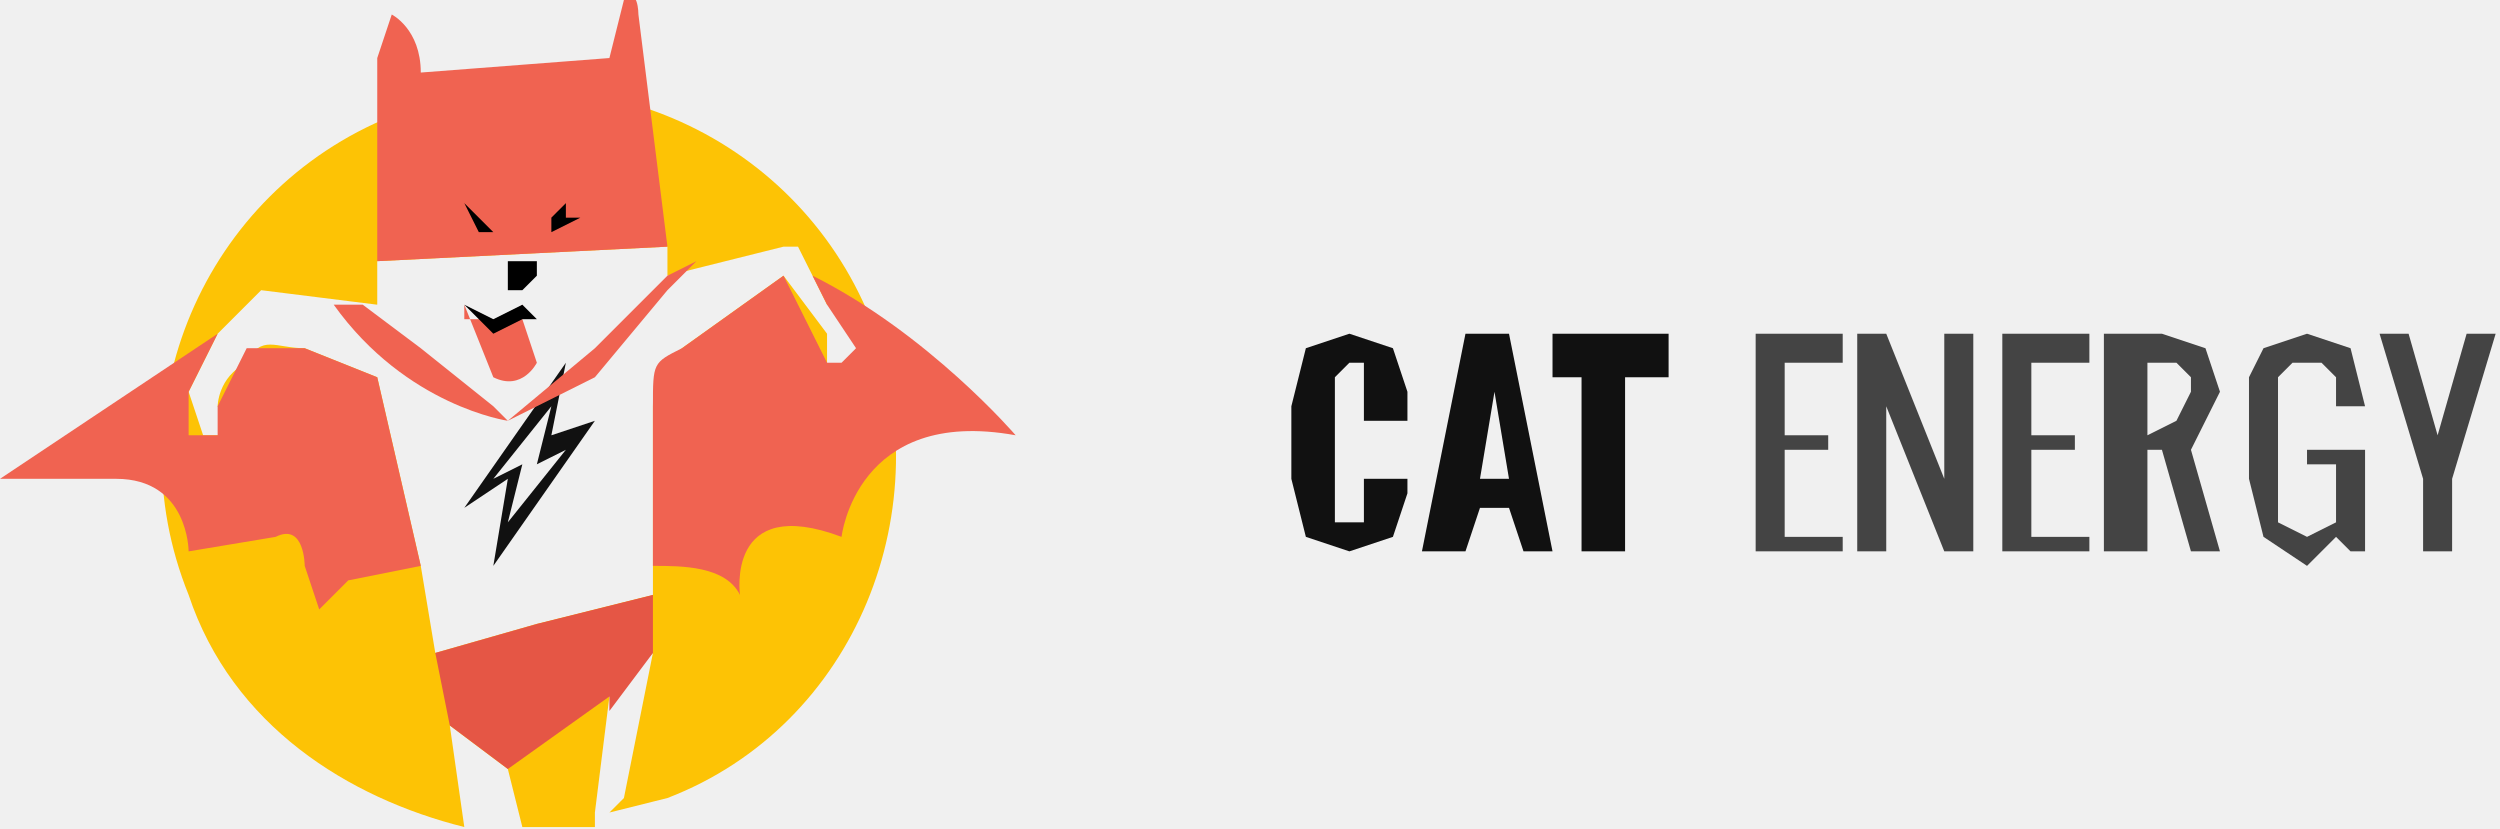
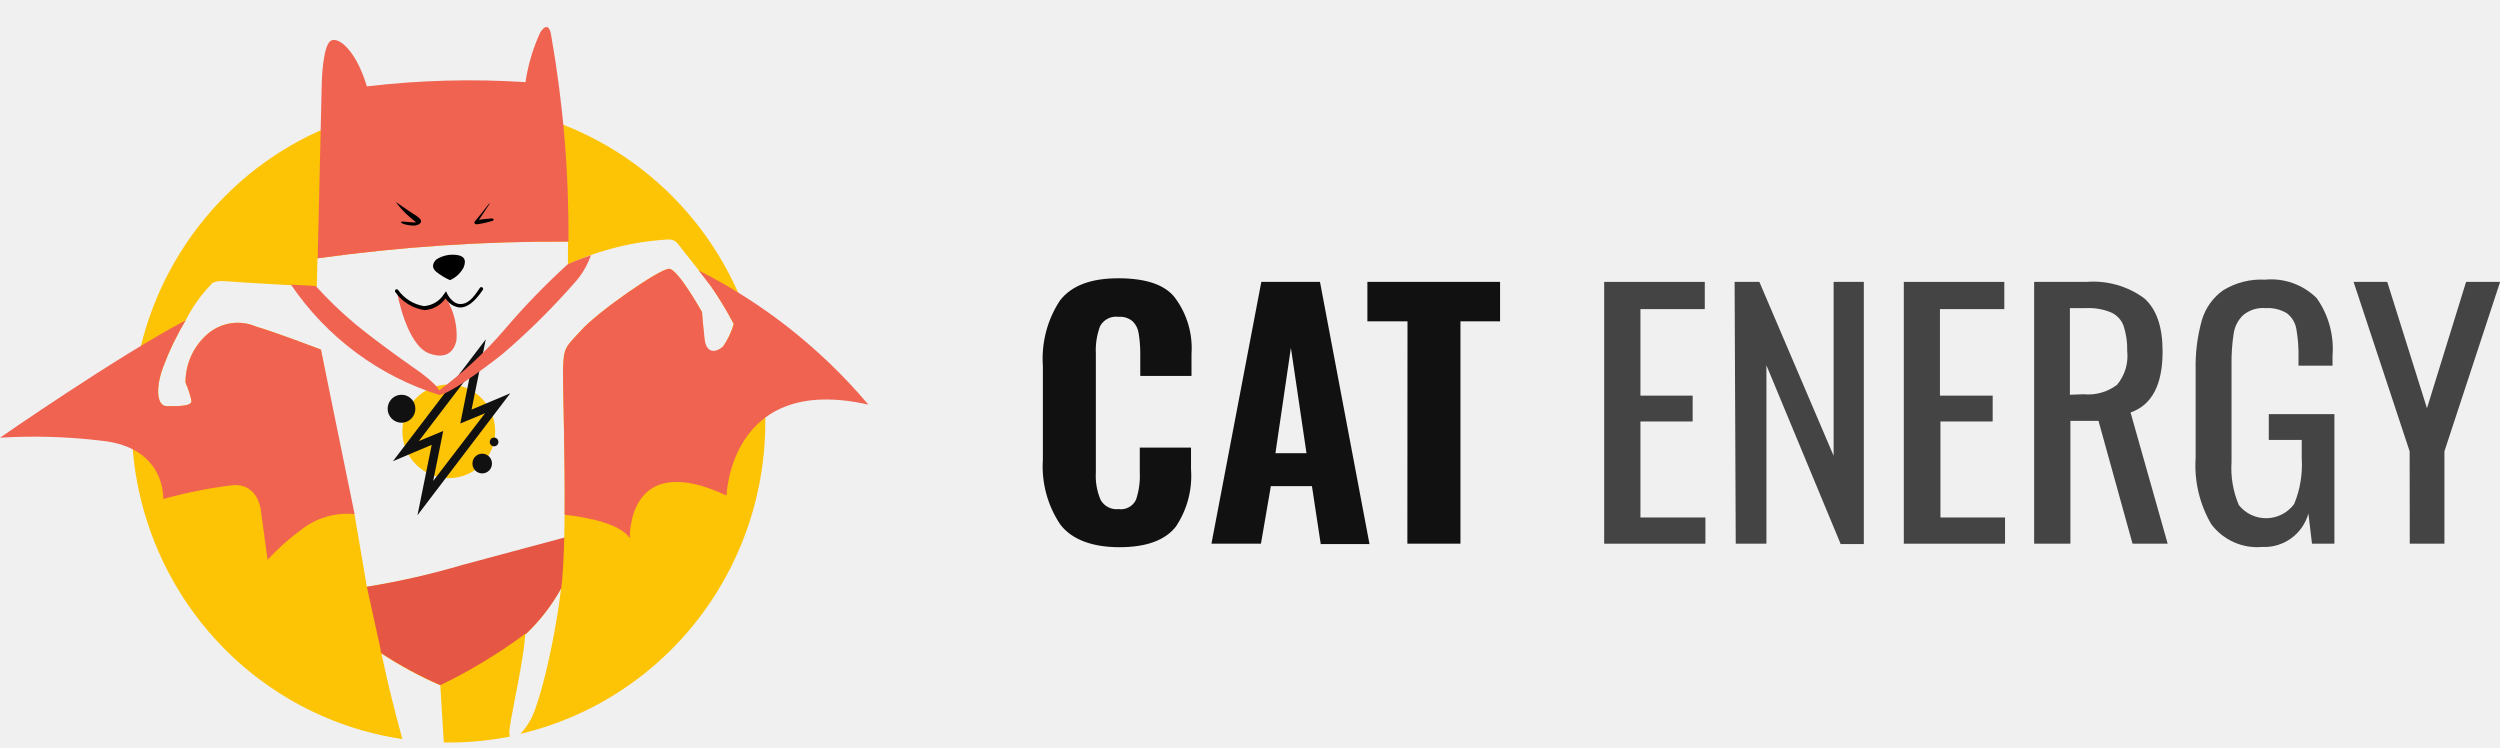
- <svg xmlns="http://www.w3.org/2000/svg" version="1.1" id="Layer_2" x="0" y="0" viewBox="0 0 172.3 57.1" xml:space="preserve">
-   <style>.st1{fill:#f06351}.st3{fill:#111}.st4{fill:#444}</style>
-   <path d="M60 22a25 25 0 10-47 19c3 9 11 14 19 16l-1-7 4 3 1 4h5v-1l1-8 3-3-2 10-1 1 4-1c13-5 19-20 14-33zm-2 4l-1-1v-2l-3-4-7 5c-1 1-2 1-2 4v13l-8 2-7 2-1-6-3-13-5-2c-2 0-3-1-4 1-2 1-2 3-2 3l1 2h-2l-1-3 2-4 2-2 1-1 8 1v-3l20-1v2l8-2h1l2 4c1 0 2 1 2 3l-1 2z" fill="#fdc305" />
-   <path class="st1" d="M56 19l1 2 2 3-1 1h-1l-1-2-2-4-7 5c-2 1-2 1-2 4v11c2 0 5 0 6 2 0 0-1-7 7-4 0 0 1-9 12-7 0 0-6-7-14-11zM46 17L44 1s0-2-1-1l-1 4-13 1c0-3-2-4-2-4l-1 3v14l20-1z" />
-   <path d="M45 45v-4l-8 2-7 2 1 5 4 3 7-5v1l3-4z" fill="#e55645" />
-   <path d="M32 14l1 1 1 1h-2 1l-1-2zM39 14l-1 1v1l2-1c1-1 0 0 0 0h-1v-1zM36 20l1-1v-1h-2v2h1z" />
-   <path class="st1" d="M36 21l-1 1h-1-1-1v-1l2 5c2 1 3-1 3-1l-1-3v-1z" />
-   <path d="M34 23l-2-2 2 1 2-1 1 1 2-1-2 1h-1l-2 1z" />
-   <path class="st3" d="M41 29l-3 1 1-5-7 10 3-2-1 6 7-10zm-7 4l4-5-1 4 2-1-4 5 1-4-2 1z" />
-   <path class="st1" d="M46 19l-5 5-6 5-1-1-5-4-4-3h-2c5 7 12 8 12 8l6-3 5-6 2-2-2 1zM26 26l-5-2h-4l-2 4v2h-2v-3l2-4L0 33h8c5 0 5 5 5 5l6-1c2-1 2 2 2 2l1 3 2-2 5-1-3-13z" />
-   <path class="st3" d="M90 37l-1-4v-5l1-4 3-1 3 1 1 3v2h-3v-2-1-1h-1l-1 1v10h2v-3h3v1l-1 3-3 1-3-1zM101 23h3l3 15h-2l-1-3h-2l-1 3h-3l3-15zm3 10l-1-6-1 6h2zM110 26h-3v-3h8v3h-3v12h-3V26z" />
-   <path class="st4" d="M121 23h6v2h-4v5h3v1h-3v6h4v1h-6V23zM128 23h2l4 10V23h2v15h-2l-4-10v10h-2V23zM138 23h6v2h-4v5h3v1h-3v6h4v1h-6V23zM146 23h3l3 1 1 3-2 4 2 7h-2l-2-7h-1v7h-3V23zm2 7l2-1 1-2v-1l-1-1h-2v5zM156 37l-1-4v-5-2l1-2 3-1 3 1 1 4h-2v-2l-1-1h-2l-1 1v10l2 1 2-1v-4h-2v-1h4v7h-1l-1-1-2 2-3-2zM167 33l-3-10h2l2 7 2-7h2l-3 10v5h-2v-5z" />
+ <svg xmlns="http://www.w3.org/2000/svg" width="174" height="52" viewBox="0 0 174 52" fill="none">
+   <g clip-path="url(#clip0)">
+     <path d="M51.582 20.854C50.097 17.265 47.705 14.131 44.646 11.765C41.586 9.399 37.965 7.883 34.143 7.368C30.321 6.853 26.433 7.357 22.865 8.831C19.297 10.304 16.174 12.695 13.807 15.765C11.44 18.835 9.912 22.478 9.376 26.329C8.84 30.18 9.313 34.106 10.75 37.715C12.186 41.324 14.535 44.491 17.562 46.899C20.59 49.307 24.19 50.873 28.005 51.44C27.505 49.624 26.997 47.617 26.549 45.488C27.852 46.34 29.224 47.082 30.649 47.703C30.649 47.703 30.753 49.58 30.89 51.675C32.431 51.701 33.97 51.564 35.482 51.266C35.443 51.048 35.443 50.824 35.482 50.606C35.732 48.981 36.421 46.053 36.559 44.167C37.552 43.23 38.395 42.142 39.057 40.943L39.005 41.326C38.531 45.027 37.541 48.981 36.938 50.076C36.742 50.438 36.502 50.774 36.223 51.075C39.341 50.337 42.263 48.924 44.785 46.934C47.308 44.943 49.372 42.423 50.833 39.548C52.294 36.673 53.118 33.512 53.247 30.284C53.377 27.056 52.808 23.838 51.582 20.854ZM50.316 24.147C49.937 24.521 49.153 24.773 49.023 23.643C48.894 22.514 48.86 21.723 48.86 21.723C48.86 21.723 47.197 18.742 46.577 18.708C45.957 18.673 41.555 21.723 40.392 23.052C39.384 24.173 39.186 24.095 39.186 26.067C39.186 27.553 39.376 33.167 39.272 37.459L32.251 39.345C30.045 39.983 27.801 40.483 25.532 40.839L24.671 35.773H24.55L22.336 24.33C22.336 24.33 19.054 23.078 17.848 22.74C17.282 22.49 16.657 22.408 16.046 22.505C15.436 22.602 14.865 22.874 14.403 23.287C13.931 23.704 13.553 24.218 13.296 24.796C13.039 25.373 12.908 25.999 12.912 26.632C13.095 27.036 13.233 27.459 13.326 27.892C13.369 28.309 12.292 28.266 11.603 28.266C10.914 28.266 10.81 27.015 11.353 25.546C11.777 24.417 12.301 23.329 12.921 22.296C13.387 21.374 13.988 20.527 14.704 19.785C14.704 19.785 14.825 19.49 15.781 19.577C16.737 19.664 22.052 19.95 22.052 19.95L22.095 17.978C27.872 17.173 33.699 16.784 39.531 16.814C39.531 17.344 39.531 17.874 39.531 18.404C41.739 17.387 44.118 16.797 46.542 16.666C46.672 16.663 46.801 16.692 46.917 16.751C47.032 16.81 47.132 16.897 47.206 17.005C47.499 17.378 49.282 19.611 49.489 19.933C50.068 20.768 50.594 21.638 51.065 22.54C50.904 23.11 50.651 23.651 50.316 24.139V24.147Z" fill="#FDC305" />
+     <path d="M48.636 18.829C49.041 19.351 49.394 19.811 49.498 19.95C50.077 20.785 50.603 21.656 51.074 22.557C50.91 23.109 50.66 23.631 50.333 24.104C49.954 24.477 49.17 24.729 49.041 23.6C48.912 22.47 48.86 21.723 48.86 21.723C48.86 21.723 47.198 18.742 46.578 18.708C45.957 18.673 41.555 21.723 40.392 23.052C39.385 24.173 39.186 24.095 39.186 26.067C39.186 27.371 39.333 31.846 39.298 35.825C40.858 35.999 43.149 36.434 43.838 37.459C43.838 37.459 43.588 31.22 50.566 34.487C50.566 34.487 50.807 25.981 60.438 28.162C57.164 24.284 53.151 21.111 48.636 18.829Z" fill="#F06351" />
+     <path d="M39.565 16.814C39.6 11.999 39.197 7.191 38.359 2.45C38.359 2.45 38.23 1.321 37.61 2.242C37.098 3.343 36.75 4.514 36.576 5.717C32.894 5.479 29.198 5.578 25.533 6.013C24.826 3.623 23.62 2.537 23.043 2.824C22.466 3.111 22.397 5.674 22.397 5.674L22.113 17.978C27.896 17.172 33.728 16.783 39.565 16.814Z" fill="#F06351" />
+     <path d="M39.065 40.943C39.177 40.014 39.237 38.78 39.272 37.416L32.252 39.301C30.046 39.955 27.802 40.468 25.533 40.839L26.489 45.184C26.489 45.279 26.489 45.375 26.549 45.47C27.852 46.323 29.224 47.064 30.649 47.686C32.733 46.681 34.717 45.48 36.576 44.097V44.15C37.565 43.217 38.404 42.135 39.065 40.943Z" fill="#E55645" />
+     <path d="M27.566 14.094C27.523 14.007 28.427 14.685 28.78 14.893C29.133 15.102 29.306 15.258 29.306 15.406C29.306 15.554 29.082 15.701 28.772 15.701C28.462 15.701 27.979 15.597 27.91 15.475C27.841 15.354 28.427 15.475 28.72 15.475H28.97C28.439 15.084 27.967 14.619 27.566 14.094Z" fill="black" />
+     <path d="M34.026 14.189C34.026 14.189 33.165 15.302 33.087 15.354C33.01 15.406 32.941 15.649 33.251 15.606C33.607 15.552 33.959 15.471 34.302 15.362C34.397 15.31 34.362 15.189 34.199 15.206C34.035 15.223 33.613 15.249 33.337 15.302L34.069 14.198C34.069 14.198 34.095 14.094 34.026 14.189Z" fill="black" />
+     <path d="M31.322 19.498C31.721 19.321 32.051 19.016 32.26 18.63C32.502 18.056 32.26 17.839 31.881 17.761C31.36 17.665 30.822 17.77 30.374 18.056C30.038 18.378 30.081 18.69 30.374 18.925C30.665 19.155 30.983 19.348 31.322 19.498Z" fill="black" />
+     <path d="M31.011 20.593C30.912 20.79 30.778 20.967 30.615 21.115C30.37 21.314 30.068 21.429 29.754 21.445C29.279 21.492 28.805 21.355 28.427 21.062C28.253 20.96 28.099 20.828 27.971 20.672C27.884 20.577 27.779 20.503 27.66 20.454C27.66 20.454 28.306 24.026 29.874 24.599C31.442 25.172 31.735 23.939 31.778 23.608C31.83 22.62 31.584 21.638 31.072 20.793C31.072 20.532 31.054 20.706 31.011 20.593Z" fill="#F06351" />
+     <path d="M29.547 21.584C29.144 21.525 28.757 21.385 28.409 21.172C28.061 20.958 27.759 20.676 27.523 20.341C27.502 20.317 27.49 20.287 27.49 20.254C27.49 20.222 27.502 20.192 27.523 20.168C27.534 20.156 27.547 20.147 27.562 20.14C27.577 20.134 27.593 20.131 27.609 20.131C27.625 20.131 27.641 20.134 27.655 20.14C27.67 20.147 27.684 20.156 27.695 20.168C27.908 20.469 28.178 20.725 28.491 20.921C28.802 21.116 29.15 21.247 29.512 21.306C29.799 21.284 30.077 21.194 30.323 21.043C30.568 20.892 30.775 20.684 30.925 20.437L31.046 20.272L31.132 20.463C31.132 20.463 31.459 21.123 31.993 21.158C32.527 21.193 32.906 20.793 33.397 20.037C33.416 20.01 33.444 19.99 33.476 19.984C33.509 19.977 33.542 19.984 33.57 20.003C33.597 20.021 33.616 20.05 33.623 20.082C33.629 20.115 33.622 20.149 33.604 20.176C33.03 21.028 32.487 21.436 31.976 21.401C31.779 21.375 31.589 21.304 31.422 21.195C31.255 21.085 31.115 20.939 31.011 20.767C30.843 21.005 30.624 21.201 30.37 21.342C30.117 21.484 29.836 21.566 29.547 21.584Z" fill="black" />
+     <path d="M31.235 33.279C33.019 33.279 34.465 31.821 34.465 30.021C34.465 28.221 33.019 26.763 31.235 26.763C29.451 26.763 28.005 28.221 28.005 30.021C28.005 31.821 29.451 33.279 31.235 33.279Z" fill="#FDC305" />
+     <path d="M35.516 27.371L32.82 28.509L33.811 23.617L27.35 32.098L30.047 30.959L29.056 35.86L35.516 27.371ZM29.151 30.699L32.734 25.998L32.036 29.474L33.759 28.761L30.15 33.471L30.848 29.995L29.151 30.699Z" fill="#111111" />
+     <path d="M27.945 29.422C28.477 29.422 28.91 28.986 28.91 28.448C28.91 27.911 28.477 27.475 27.945 27.475C27.412 27.475 26.98 27.911 26.98 28.448C26.98 28.986 27.412 29.422 27.945 29.422Z" fill="#111111" />
+     <path d="M33.561 32.949C33.937 32.949 34.242 32.642 34.242 32.263C34.242 31.884 33.937 31.576 33.561 31.576C33.185 31.576 32.881 31.884 32.881 32.263C32.881 32.642 33.185 32.949 33.561 32.949Z" fill="#111111" />
+     <path d="M34.388 31.064C34.555 31.064 34.69 30.928 34.69 30.76C34.69 30.592 34.555 30.456 34.388 30.456C34.222 30.456 34.087 30.592 34.087 30.76C34.087 30.928 34.222 31.064 34.388 31.064Z" fill="#111111" />
+     <path d="M39.522 18.386C37.967 19.8 36.503 21.312 35.138 22.913C33.778 24.503 32.243 25.931 30.564 27.171C30.374 26.71 29.159 25.85 29.159 25.85C29.159 25.85 26.454 23.982 24.68 22.514C23.721 21.708 22.817 20.837 21.975 19.907L20.252 19.811C22.739 23.476 26.383 26.183 30.589 27.492C31.33 27.371 33.415 25.868 34.974 24.642C36.819 23.06 38.546 21.344 40.143 19.507C40.572 18.993 40.904 18.404 41.125 17.769C40.143 18.099 39.522 18.386 39.522 18.386Z" fill="#F06351" />
+     <path d="M22.337 24.33C22.337 24.33 19.055 23.078 17.849 22.74C17.282 22.49 16.657 22.408 16.047 22.505C15.436 22.602 14.866 22.874 14.403 23.287C13.931 23.704 13.554 24.218 13.296 24.796C13.039 25.373 12.908 25.999 12.913 26.632C13.095 27.036 13.233 27.459 13.326 27.892C13.369 28.309 12.293 28.266 11.603 28.266C10.914 28.266 10.811 27.015 11.354 25.546C11.777 24.417 12.302 23.329 12.921 22.296C8.227 24.764 0 30.464 0 30.464C2.353 30.321 4.714 30.391 7.055 30.673C11.578 31.133 11.362 34.731 11.362 34.731C12.953 34.288 14.574 33.966 16.212 33.766C18.038 33.645 18.168 35.608 18.168 35.608L18.624 38.962C19.317 38.206 20.082 37.519 20.907 36.912C21.97 36.053 23.324 35.648 24.68 35.782L22.337 24.33Z" fill="#F06351" />
+     <path d="M73.79 36.495C72.903 35.168 72.478 33.581 72.584 31.985V25.468C72.472 23.86 72.89 22.259 73.773 20.915C74.571 19.878 75.935 19.362 77.864 19.368C79.794 19.374 81.1 19.829 81.784 20.732C82.617 21.852 83.023 23.237 82.929 24.634V26.163H79.363V24.503C79.358 24.067 79.321 23.631 79.251 23.2C79.208 22.888 79.066 22.599 78.846 22.375C78.711 22.257 78.553 22.168 78.383 22.113C78.213 22.058 78.034 22.038 77.856 22.053C77.6 22.015 77.339 22.056 77.108 22.173C76.876 22.29 76.686 22.475 76.564 22.705C76.337 23.315 76.237 23.966 76.271 24.616V32.889C76.231 33.544 76.347 34.199 76.607 34.8C76.731 35.017 76.915 35.193 77.137 35.305C77.359 35.418 77.609 35.463 77.856 35.434C78.098 35.469 78.345 35.425 78.562 35.31C78.778 35.195 78.953 35.013 79.062 34.791C79.27 34.18 79.361 33.534 79.329 32.889V31.151H82.895V32.654C83 34.072 82.626 35.483 81.835 36.66C81.077 37.615 79.768 38.085 77.907 38.085C76.047 38.085 74.591 37.563 73.79 36.495Z" fill="#111111" />
+     <path d="M87.788 19.62H91.871L95.317 37.867H91.923L91.311 33.836H88.451L87.762 37.841H84.317L87.788 19.62ZM90.932 31.542L89.847 24.208L88.77 31.542H90.932Z" fill="#111111" />
+     <path d="M97.962 22.366H95.171V19.62H104.405V22.366H101.648V37.841H97.953L97.962 22.366Z" fill="#111111" />
+     <path d="M111.65 19.62H118.653V21.514H114.174V27.536H117.809V29.335H114.174V36.017H118.696V37.841H111.65V19.62Z" fill="#444444" />
+     <path d="M120.729 19.62H122.452L127.62 31.724V19.62H129.722V37.867H128.111L122.943 25.424V37.841H120.807L120.729 19.62Z" fill="#444444" />
+     <path d="M132.505 19.62H139.499V21.514H135.02V27.536H138.69V29.335H135.055V36.017H139.551V37.841H132.505V19.62Z" fill="#444444" />
+     <path d="M141.576 19.62H145.211C146.643 19.504 148.07 19.907 149.234 20.758C150.095 21.514 150.517 22.748 150.517 24.46C150.517 26.777 149.773 28.194 148.286 28.709L150.87 37.841H148.424L146.055 29.291H144.1V37.841H141.576V19.62ZM145.021 27.44C145.851 27.521 146.681 27.286 147.347 26.78C147.618 26.457 147.82 26.081 147.942 25.676C148.063 25.271 148.101 24.846 148.053 24.425C148.071 23.836 147.986 23.248 147.804 22.687C147.73 22.481 147.615 22.291 147.467 22.13C147.319 21.969 147.141 21.839 146.942 21.749C146.383 21.518 145.78 21.414 145.176 21.445H144.065V27.475L145.021 27.44Z" fill="#444444" />
+     <path d="M153.911 36.495C153.088 35.093 152.707 33.471 152.817 31.846V25.763C152.788 24.59 152.933 23.418 153.248 22.288C153.497 21.438 154.026 20.699 154.747 20.194C155.618 19.664 156.626 19.41 157.641 19.464C158.298 19.401 158.961 19.483 159.582 19.705C160.204 19.927 160.771 20.284 161.242 20.75C162.068 21.918 162.459 23.343 162.344 24.773V25.451H159.976V24.886C159.992 24.21 159.94 23.535 159.821 22.87C159.742 22.444 159.509 22.063 159.166 21.801C158.719 21.535 158.202 21.411 157.684 21.445C157.122 21.396 156.562 21.571 156.125 21.931C155.768 22.273 155.534 22.726 155.462 23.218C155.353 23.933 155.304 24.657 155.315 25.381V32.15C155.247 33.178 155.421 34.209 155.824 35.156C156.057 35.448 156.354 35.681 156.691 35.84C157.028 35.998 157.396 36.076 157.768 36.068C158.139 36.061 158.504 35.968 158.835 35.796C159.165 35.624 159.452 35.379 159.674 35.078C160.089 34.076 160.269 32.99 160.2 31.907V30.621H157.908V28.822H162.474V37.841H160.914L160.665 35.747C160.467 36.443 160.042 37.051 159.459 37.472C158.876 37.893 158.168 38.103 157.452 38.067C156.778 38.127 156.1 38.014 155.481 37.739C154.862 37.465 154.322 37.036 153.911 36.495Z" fill="#444444" />
+     <path d="M167.711 31.411L163.809 19.62H166.152L168.917 28.414L171.639 19.62H174.008L170.132 31.411V37.841H167.72L167.711 31.411Z" fill="#444444" />
+   </g>
+   <defs>
+     <clipPath id="clip0">
+       <rect width="174" height="51.683" fill="white" />
+     </clipPath>
+   </defs>
</svg>
